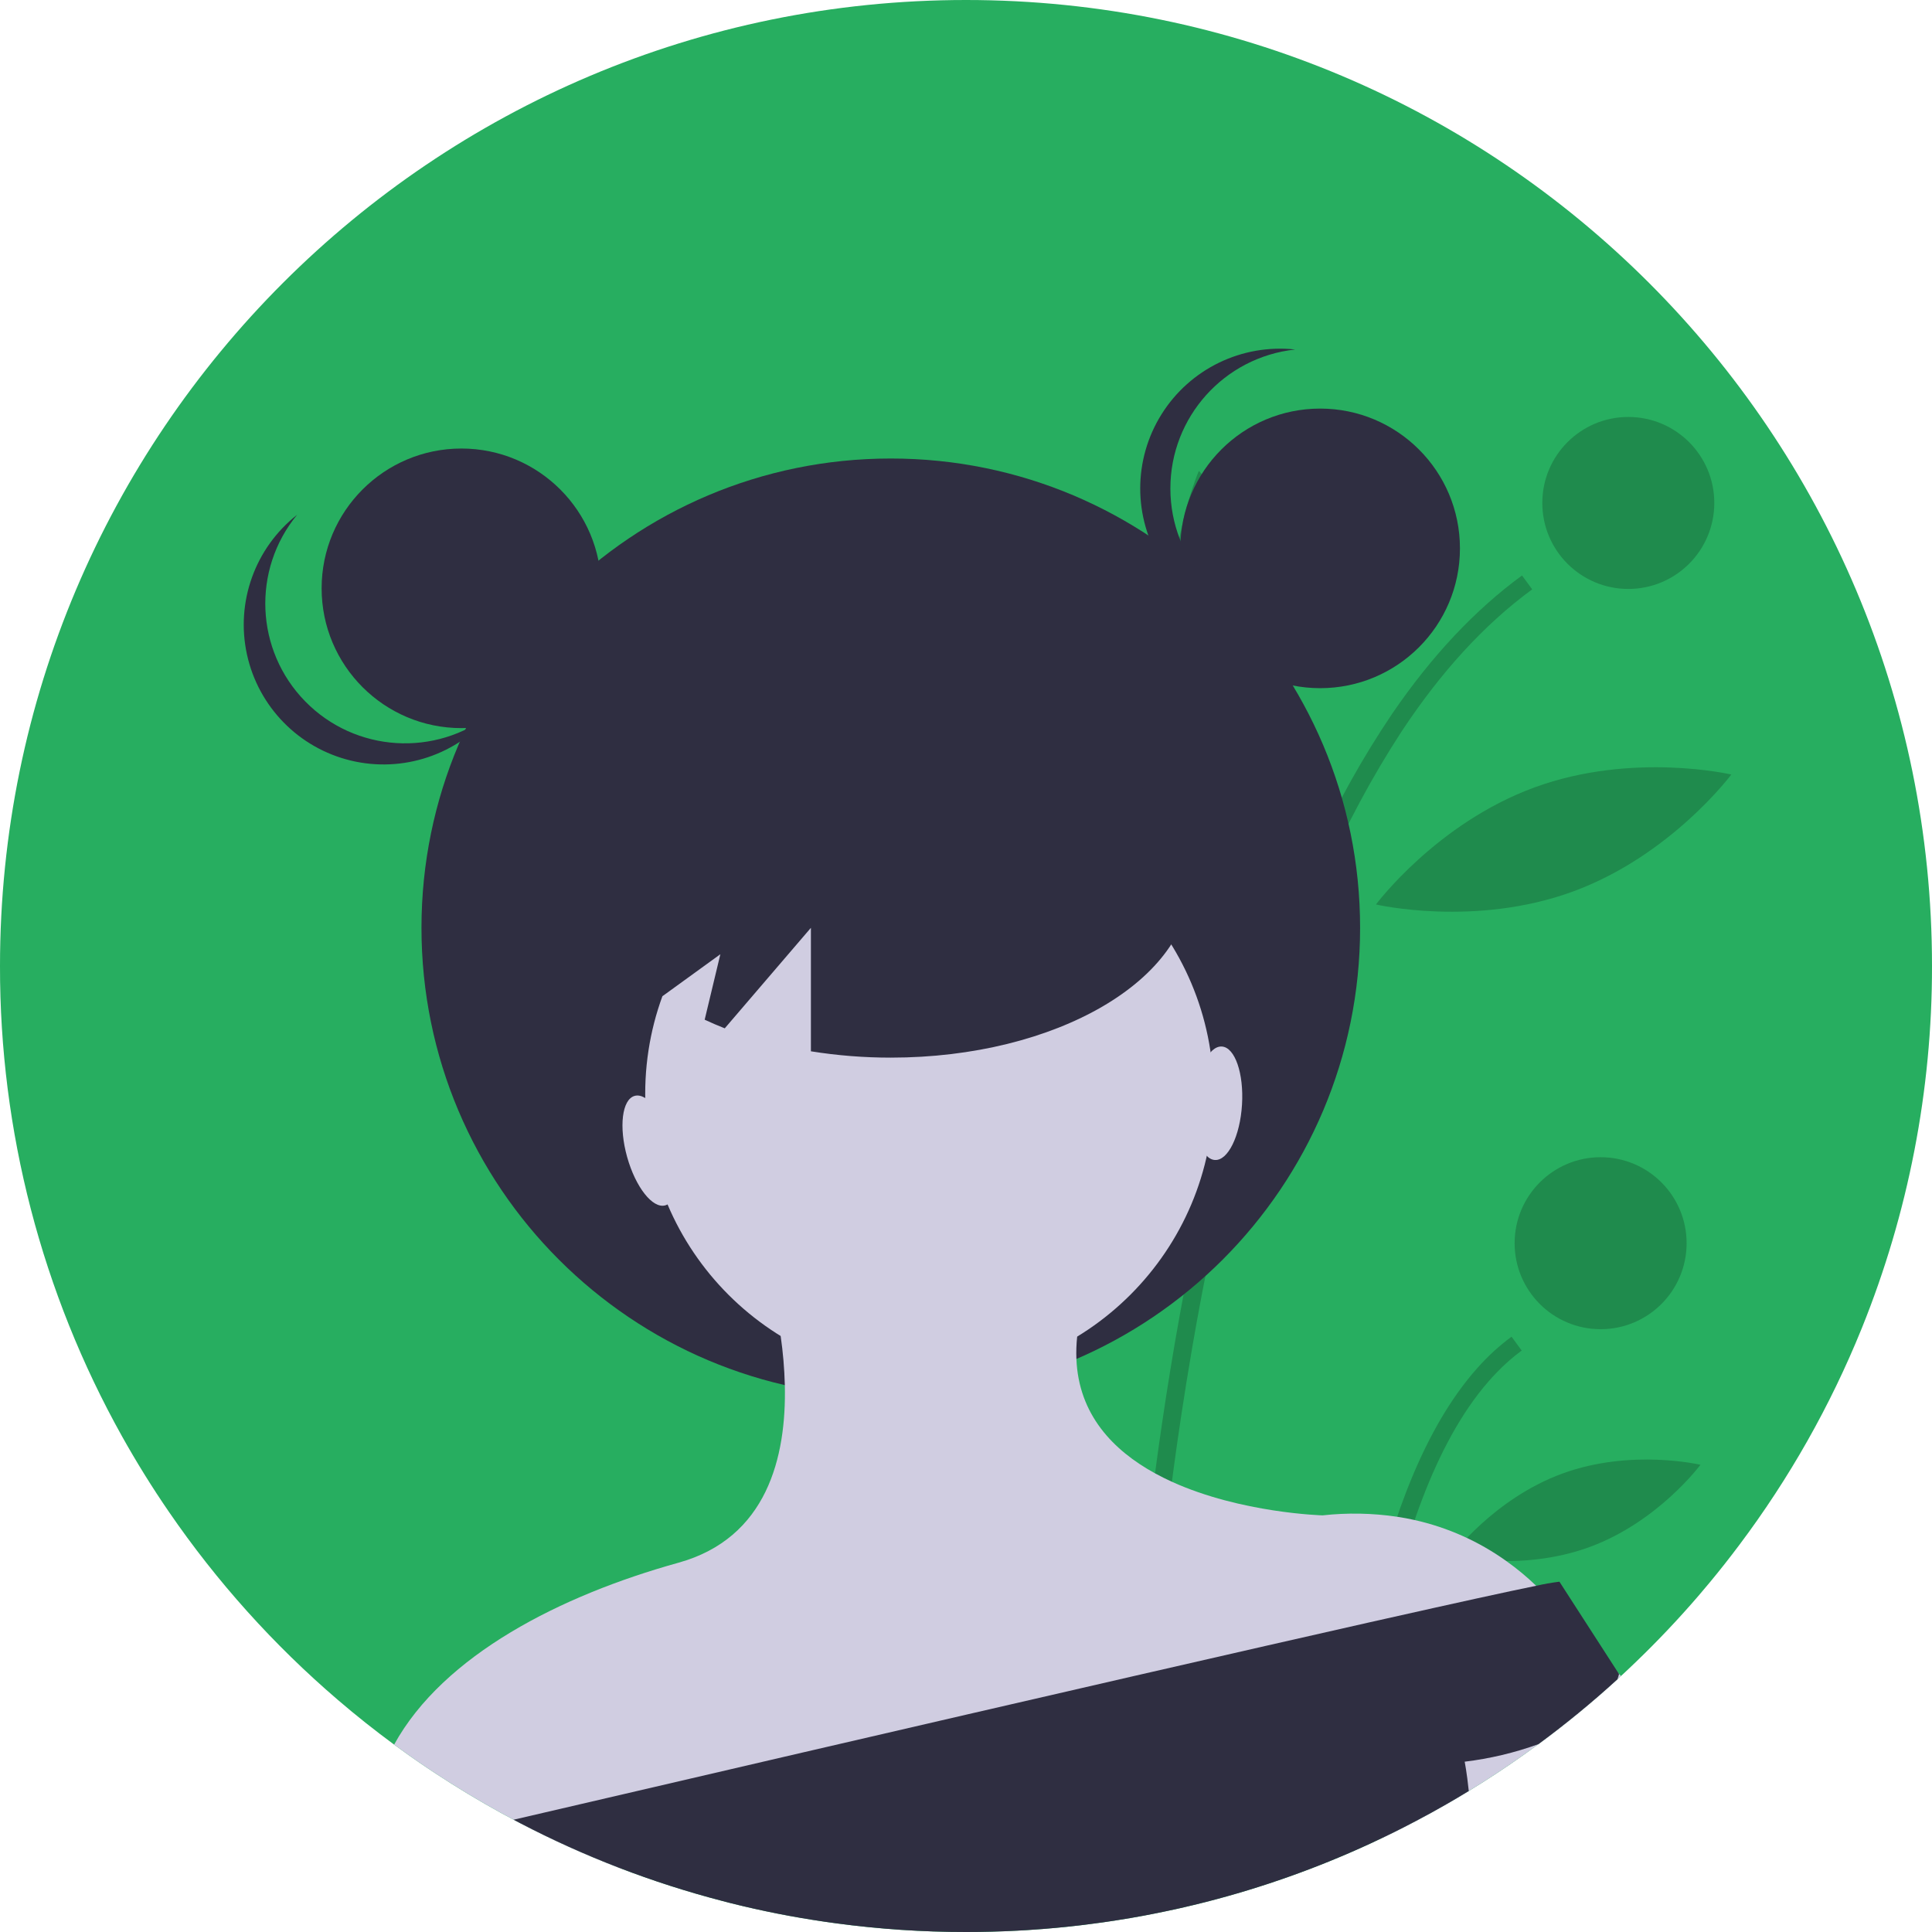
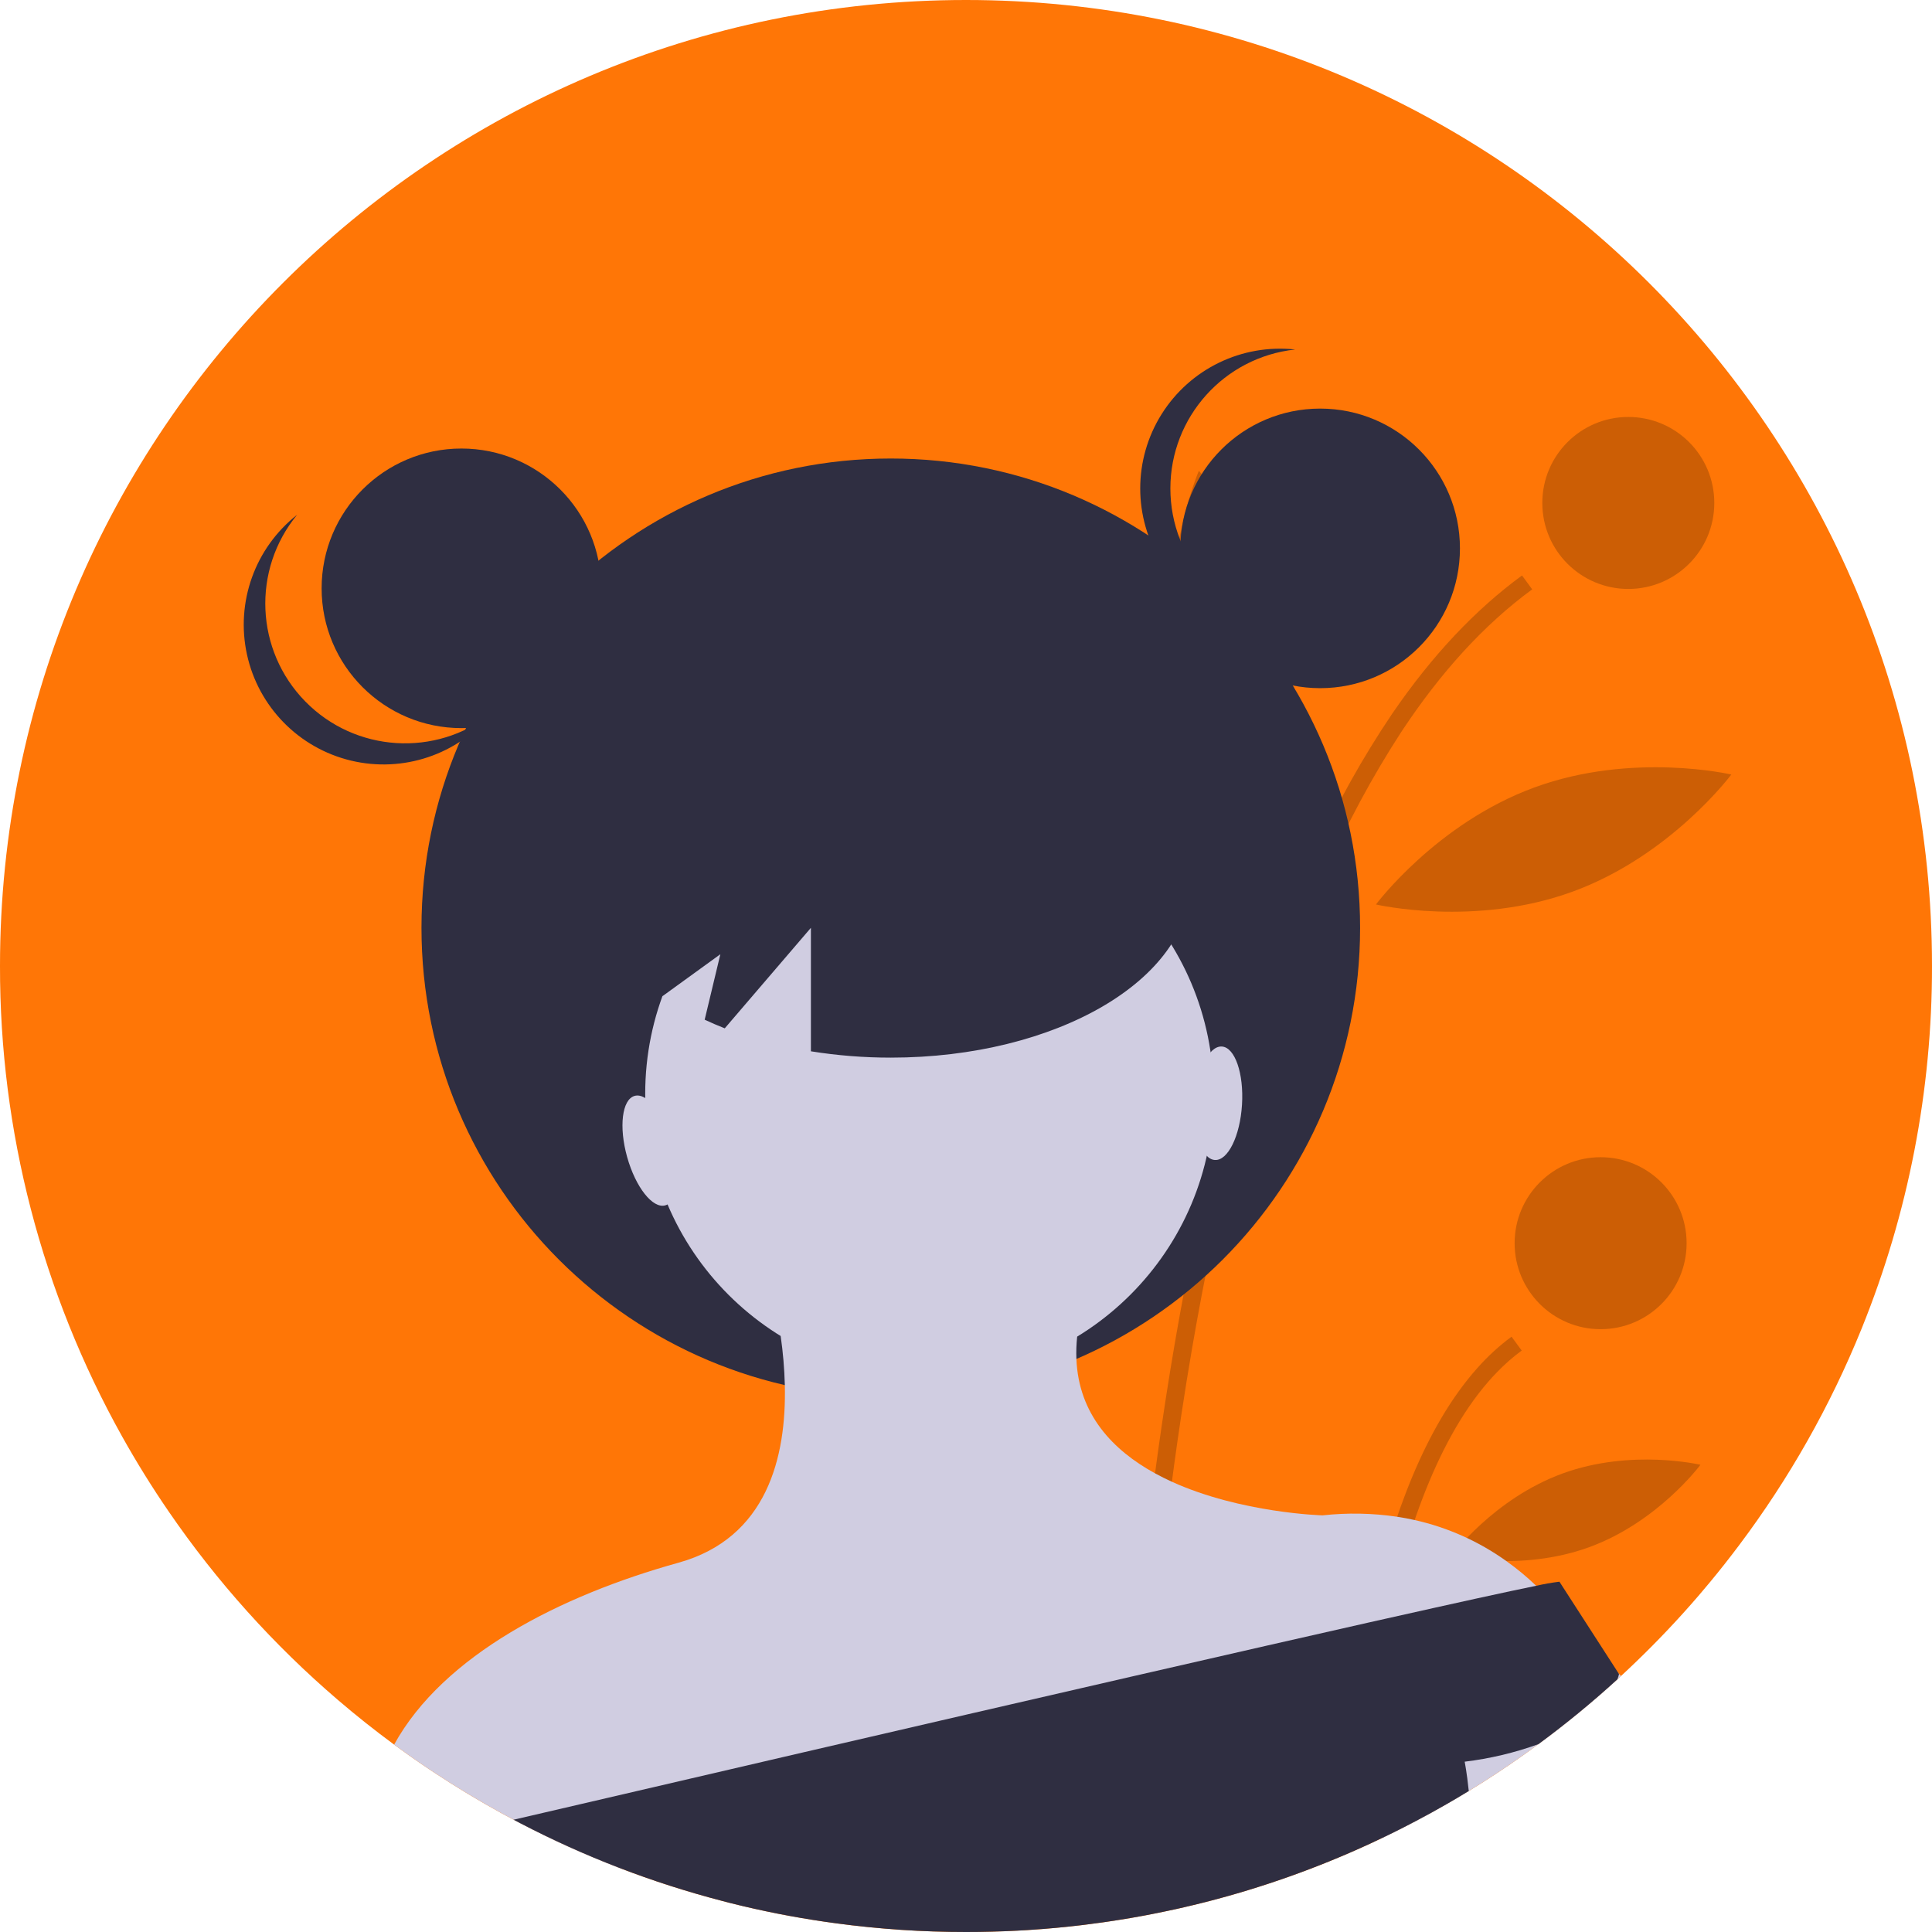
<svg xmlns="http://www.w3.org/2000/svg" id="f36e36b5-a914-4189-a8f7-2c7091a7d461" data-name="Layer 1" width="676" height="676" viewBox="0 0 676 676">
-   <path d="M938,450a337.1,337.1,0,0,1-24.55,126.7c-.04.09-.07.17-.11.26v.01a336.513,336.513,0,0,1-42.79,75.64q-5.055,6.75-10.43,13.22c-1.31,1.58-2.64,3.15-3.97,4.7q-10.275,11.925-21.62,22.85-2.64,2.55-5.34,5.04c-.42.39-.84.77-1.26,1.16a337.819,337.819,0,0,1-27.65,22.7q-9.675,7.155-19.86,13.59-2.235,1.425-4.5,2.8-3.93,2.4-7.93,4.69-5.22,3-10.57,5.81c-1.44.77-2.89,1.51-4.34,2.25-2.12,1.09-4.25,2.14-6.4,3.17-.37.18-.74.36-1.11.53-1.4.68-2.82,1.34-4.24,2a334.896,334.896,0,0,1-57.46,20.39c-.11.03-.21.05-.32.08-1.29.33-2.59.65-3.89.96-.97.24-1.95.47-2.93.69a2.488,2.488,0,0,1-.37.09c-2.01.47-4.02.92-6.05,1.33-1.14.24-2.28.48-3.42.71-.69.15-1.39.28-2.08.41-.87.17-1.73.33-2.6.5-.48.1-.96.18-1.45.26-1.1.2-2.2.4-3.29.59-1.86.32-3.74.63-5.61.91-1.36.21-2.71.41-4.07.6-1.6.23-3.2.44-4.81.64-.44.07-.88.12-1.32.17q-.855.105-1.71.21c-1.15.14-2.3.27-3.46.39-.6.07-1.19.13-1.79.19q-1.71.18-3.42.33c-1.47.14-2.94.26-4.42.38-1.8.14-3.59.27-5.4.38-1.16.07-2.32.14-3.49.2-2.98.16-5.96.27-8.96.35-1.49.04-2.99.07-4.49.09h-.03c-1.49.02-2.99.03-4.49.03a339.151,339.151,0,0,1-45.45-3.04q-16.575-2.22-32.62-6.02c-.43-.1-.86-.2-1.28-.31-1.08-.25-2.15-.52-3.22-.79-.95-.24-1.89-.49-2.84-.74a335.357,335.357,0,0,1-70.6-27.19c-.11-.06-.23-.12-.34-.18-.65-.34-1.29-.67-1.93-1.02q-2.115-1.11-4.21-2.26-11.925-6.555-23.24-14.02-2.91-1.905-5.76-3.87c-.61-.42-1.21-.84-1.81-1.26-.63-.44-1.26-.88-1.88-1.32q-2.475-1.755-4.92-3.55-10.125-7.44-19.65-15.61a339.74,339.74,0,0,1-59.16-65.85Q312.315,628.19,304.71,614.59A336.39,336.39,0,0,1,262,450c0-186.67,151.33-338,338-338S938,263.33,938,450Z" transform="translate(-262 -112)" fill="#27ae60" />
+   <path d="M938,450a337.1,337.1,0,0,1-24.55,126.7c-.04.09-.07.17-.11.26v.01a336.513,336.513,0,0,1-42.79,75.64q-5.055,6.75-10.43,13.22c-1.31,1.58-2.64,3.15-3.97,4.7q-10.275,11.925-21.62,22.85-2.64,2.55-5.34,5.04c-.42.39-.84.77-1.26,1.16a337.819,337.819,0,0,1-27.65,22.7q-9.675,7.155-19.86,13.59-2.235,1.425-4.5,2.8-3.93,2.4-7.93,4.69-5.22,3-10.57,5.81c-1.44.77-2.89,1.51-4.34,2.25-2.12,1.09-4.25,2.14-6.4,3.17-.37.18-.74.36-1.11.53-1.4.68-2.82,1.34-4.24,2a334.896,334.896,0,0,1-57.46,20.39c-.11.03-.21.05-.32.08-1.29.33-2.59.65-3.89.96-.97.24-1.95.47-2.93.69a2.488,2.488,0,0,1-.37.09c-2.01.47-4.02.92-6.05,1.33-1.14.24-2.28.48-3.42.71-.69.15-1.39.28-2.08.41-.87.17-1.73.33-2.6.5-.48.1-.96.18-1.45.26-1.1.2-2.2.4-3.29.59-1.86.32-3.74.63-5.61.91-1.36.21-2.71.41-4.07.6-1.6.23-3.2.44-4.81.64-.44.07-.88.12-1.32.17q-.855.105-1.71.21c-1.15.14-2.3.27-3.46.39-.6.07-1.19.13-1.79.19q-1.71.18-3.42.33c-1.47.14-2.94.26-4.42.38-1.8.14-3.59.27-5.4.38-1.16.07-2.32.14-3.49.2-2.98.16-5.96.27-8.96.35-1.49.04-2.99.07-4.49.09h-.03c-1.49.02-2.99.03-4.49.03a339.151,339.151,0,0,1-45.45-3.04q-16.575-2.22-32.62-6.02c-.43-.1-.86-.2-1.28-.31-1.08-.25-2.15-.52-3.22-.79-.95-.24-1.89-.49-2.84-.74a335.357,335.357,0,0,1-70.6-27.19c-.11-.06-.23-.12-.34-.18-.65-.34-1.29-.67-1.93-1.02q-2.115-1.11-4.21-2.26-11.925-6.555-23.24-14.02-2.91-1.905-5.76-3.87c-.61-.42-1.21-.84-1.81-1.26-.63-.44-1.26-.88-1.88-1.32q-2.475-1.755-4.92-3.55-10.125-7.44-19.65-15.61a339.74,339.74,0,0,1-59.16-65.85Q312.315,628.19,304.71,614.59A336.39,336.39,0,0,1,262,450c0-186.67,151.33-338,338-338S938,263.33,938,450Z" transform="translate(-262 -112)" fill="#ff7606" />
  <path d="M654.35,778.63c1.08-.25,2.15-.52,3.22-.79.95-.24,1.89-.49,2.84-.74.05-1.99.12-4.18.19-6.55.59-18.56,1.98-48.44,5.26-84.44q.27-2.895.54-5.83c1.17-12.2,2.54-25.03,4.18-38.33.05-.44.11-.87.16-1.31,1.33-10.78,2.84-21.85,4.54-33.13q1.785-11.835,3.86-23.93c.1-.56.2-1.13.3-1.69.4-2.33.81-4.65,1.23-6.99,1.17-6.51,2.42-13.06,3.73-19.61,4.61-23.04,10.1-46.22,16.65-68.77a550.909,550.909,0,0,1,24.53-68.61,338.806,338.806,0,0,1,26.74-49.83c.15-.23.3-.45.45-.68,13.15-19.81,28.18-36.62,45.34-49.19l-3.56-4.86q-24.66,18.075-45.24,48.1c-.07.1-.13.19-.2.29A327.437,327.437,0,0,0,722.19,410a527.395,527.395,0,0,0-25.68,69.37q-9.84,33.03-17.65,71.57-2.745,13.575-5.24,27.82c-.28,1.62-.56,3.24-.84,4.87,0,.02-.01.05-.01.07-.43,2.5-.84,5-1.26,7.53q-1.56,9.555-2.94,18.96-2.13,14.49-3.85,28.48-.57,4.62-1.1,9.17-.75,6.42-1.42,12.67-.945,8.7-1.73,17.03l-.15,1.53c-.08.88-.16,1.76-.24,2.63C656.02,725.49,654.75,760.86,654.35,778.63Z" transform="translate(-262 -112)" opacity="0.2" />
  <path d="M731.01,749.91c.11-.06.23-.12.34-.18,2.06-1.07,4.1-2.16,6.14-3.28.67-7.98,1.57-16.75,2.75-25.97.25-1.9.5-3.83.78-5.77.14-1.04.29-2.09.44-3.15,1.18-8.12,2.58-16.5,4.26-24.92,6.83-34.36,18.17-69.48,37-91.16,1.01-1.17,2.04-2.29,3.11-3.38a67.662,67.662,0,0,1,8.61-7.55l-3.56-4.85a77.071,77.071,0,0,0-11.8,10.79q-1.875,2.085-3.66,4.34c-17.33,21.81-28.15,54.1-34.89,86.07-1.76,8.34-3.24,16.67-4.5,24.78q-.48,3.18-.92,6.3C733.16,725.72,731.87,738.7,731.01,749.91Z" transform="translate(-262 -112)" opacity="0.2" />
  <circle cx="569.738" cy="175.982" r="30.089" opacity="0.2" />
  <circle cx="560.049" cy="434.991" r="30.089" opacity="0.2" />
  <path d="M712.286,338.521c6.38,35.997-7.705,68.592-7.705,68.592s-24.43-25.768-30.81-61.766,7.705-68.592,7.705-68.592S705.905,302.524,712.286,338.521Z" transform="translate(-262 -112)" opacity="0.2" />
  <path d="M812.282,423.971c-34.335,12.555-68.837,4.498-68.837,4.498s21.166-28.413,55.501-40.968,68.837-4.498,68.837-4.498S846.617,411.416,812.282,423.971Z" transform="translate(-262 -112)" opacity="0.2" />
  <path d="M818.105,653.333c-24.066,8.8-48.283,3.059-48.283,3.059s14.802-20.008,38.868-28.808,48.283-3.059,48.283-3.059S842.171,644.533,818.105,653.333Z" transform="translate(-262 -112)" opacity="0.2" />
  <path d="M701.96,648.27l1.22.63C703.06,650.2,702.77,651,701.96,648.27Z" transform="translate(-262 -112)" fill="#2f2e41" />
  <path d="M703.57,648.69c.01.14.03.29.04.43l-.43-.22c.01-.13.02-.27.04-.41C703.32,646.74,703.2,644.67,703.57,648.69Z" transform="translate(-262 -112)" fill="#2f2e41" />
  <circle cx="311.683" cy="324.641" r="164.209" fill="#2f2e41" />
  <circle cx="325.2" cy="382.713" r="99.444" fill="#d0cde1" />
  <path d="M814.27,685.31l-.12.03-23.13,5.55-48.16,11.56-6.57,1.58L663.05,721.6l-6.22,1.5L479.14,765.74a333.639,333.639,0,0,1-35.15-15.83c-.11-.06-.23-.12-.34-.18-.65-.34-1.29-.67-1.93-1.02q-2.115-1.11-4.21-2.26-11.925-6.555-23.24-14.02-2.91-1.905-5.76-3.87c-.61-.42-1.21-.84-1.81-1.26-.63-.44-1.26-.88-1.88-1.32q-2.475-1.755-4.92-3.55c17.26-31.37,58.36-52.22,99.46-63.63,31.02-8.62,37.84-36.95,37.25-62.16a146.952,146.952,0,0,0-1.46-17.18,167.478,167.478,0,0,0-5.96-26.74l99.45,3.32,10.26,23.64a53.492,53.492,0,0,0-.27,7.82c.78,19.39,12.75,31.93,27.52,40.02,1.92,1.05,3.89,2.03,5.89,2.94,24.22,11.01,52.73,11.76,52.73,11.76a101.52,101.52,0,0,1,26.09.49q3.15.48,6.12,1.15A88.139,88.139,0,0,1,789.09,658.23a91.601,91.601,0,0,1,10.41,8.63A82.676,82.676,0,0,1,814.27,685.31Z" transform="translate(-262 -112)" fill="#d0cde1" />
  <path d="M829.19,698.42c-.42.39-.84.77-1.26,1.16a337.819,337.819,0,0,1-27.65,22.7q-9.675,7.155-19.86,13.59-2.235,1.425-4.5,2.8-3.93,2.4-7.93,4.69-5.22,3-10.57,5.81c-1.44.77-2.89,1.51-4.34,2.25-2.12,1.09-4.25,2.14-6.4,3.17-.37.18-.74.36-1.11.53l-4.23-3.51,49.68-60.72,9.99-12.21s3.99,0,13.14,6.66a130.993,130.993,0,0,1,14.3,12.34C828.69,697.93,828.94,698.17,829.19,698.42Z" transform="translate(-262 -112)" fill="#d0cde1" />
  <path d="M828.49,697.74a11.392,11.392,0,0,1-.56,1.84,337.819,337.819,0,0,1-27.65,22.7,117.95,117.95,0,0,1-25.79,6.13s.75,3.76,1.43,10.26q-3.93,2.4-7.93,4.69-5.22,3-10.57,5.81c-1.44.77-2.89,1.51-4.34,2.25-2.12,1.09-4.25,2.14-6.4,3.17-.37.18-.74.36-1.11.53-1.4.68-2.82,1.34-4.24,2a334.896,334.896,0,0,1-57.46,20.39c-.11.03-.21.05-.32.08-1.29.33-2.59.65-3.89.96-.97.24-1.95.47-2.93.69a2.488,2.488,0,0,1-.37.09c-2.01.47-4.02.92-6.05,1.33-1.14.24-2.28.48-3.42.71-.69.15-1.39.28-2.08.41-.87.17-1.73.33-2.6.5-.48.1-.96.18-1.45.26-1.1.2-2.2.4-3.29.59-1.86.32-3.74.63-5.61.91-1.36.21-2.71.41-4.07.6-1.6.23-3.2.44-4.81.64-.44.07-.88.12-1.32.17q-.855.105-1.71.21c-1.15.14-2.3.27-3.46.39-.6.07-1.19.13-1.79.19q-1.71.18-3.42.33c-1.47.14-2.94.26-4.42.38-1.8.14-3.59.27-5.4.38-1.16.07-2.32.14-3.49.2-2.98.16-5.96.27-8.96.35-1.49.04-2.99.07-4.49.09h-.03c-1.49.02-2.99.03-4.49.03a339.151,339.151,0,0,1-45.45-3.04q-16.575-2.22-32.62-6.02c-.43-.1-.86-.2-1.28-.31-1.08-.25-2.15-.52-3.22-.79-.95-.24-1.89-.49-2.84-.74a335.357,335.357,0,0,1-70.6-27.19c-.11-.06-.23-.12-.34-.18-.65-.34-1.29-.67-1.93-1.02,54.89-12.79,141.63-32.96,216.9-50.24q3.165-.72,6.29-1.44c27.8-6.38,53.84-12.32,75.87-17.29q3.42-.765,6.7-1.5c23.67-5.32,42.05-9.36,52.02-11.38a81.488,81.488,0,0,1,8.14-1.43l20.81,32.25Z" transform="translate(-262 -112)" fill="#2f2e41" />
  <circle cx="161.449" cy="205.851" r="48.913" fill="#2f2e41" />
  <circle cx="461.917" cy="191.876" r="48.913" fill="#2f2e41" />
  <path d="M671.51,282.913a48.912,48.912,0,0,1,43.673-48.624,48.913,48.913,0,1,0,0,97.248A48.912,48.912,0,0,1,671.51,282.913Z" transform="translate(-262 -112)" fill="#2f2e41" />
  <path d="M368.796,357.416a48.912,48.912,0,0,1-2.836-65.296,48.913,48.913,0,1,0,68.06,69.463A48.912,48.912,0,0,1,368.796,357.416Z" transform="translate(-262 -112)" fill="#2f2e41" />
  <path d="M573.683,359.777c-57.887,0-104.814,27.374-104.814,61.142,0,15.109,9.433,28.918,25.003,39.586l20.178-14.62-5.487,22.904c2.277,1.055,4.602,2.076,7.026,3.02l30.144-35.168v43.204a175.958,175.958,0,0,0,27.95,2.216c57.887,0,104.814-27.374,104.814-61.142S631.57,359.777,573.683,359.777Z" transform="translate(-262 -112)" fill="#2f2e41" />
  <path d="M675.003,303.876s-7.597,34.938,39.874,48.913Z" transform="translate(-262 -112)" fill="#2f2e41" />
  <path d="M468.869,310.235s17.469,39.061-34.938,56.53Z" transform="translate(-262 -112)" fill="#2f2e41" />
  <ellipse cx="489.413" cy="514.602" rx="8.287" ry="19.889" transform="translate(-382.6084 38.98959) rotate(-15.63946)" fill="#d0cde1" />
  <ellipse cx="688.302" cy="498.027" rx="19.889" ry="8.287" transform="translate(-113.0938 1042.414) rotate(-86.47577)" fill="#d0cde1" />
</svg>
